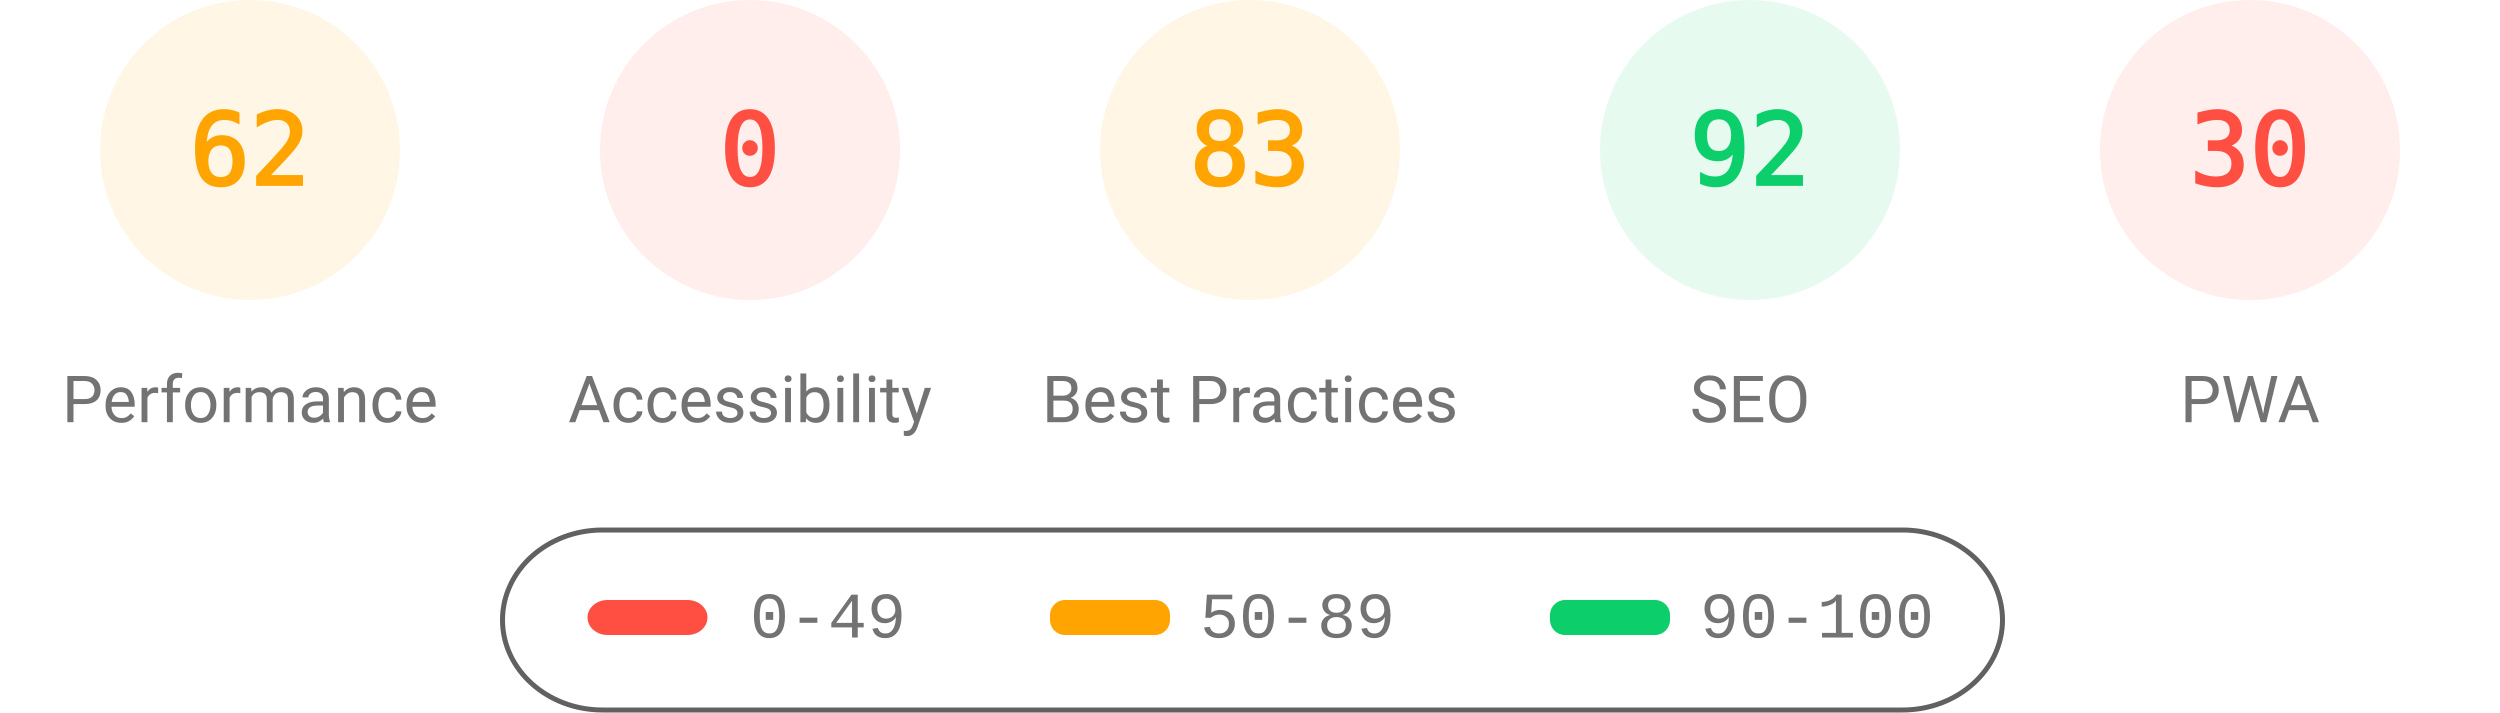
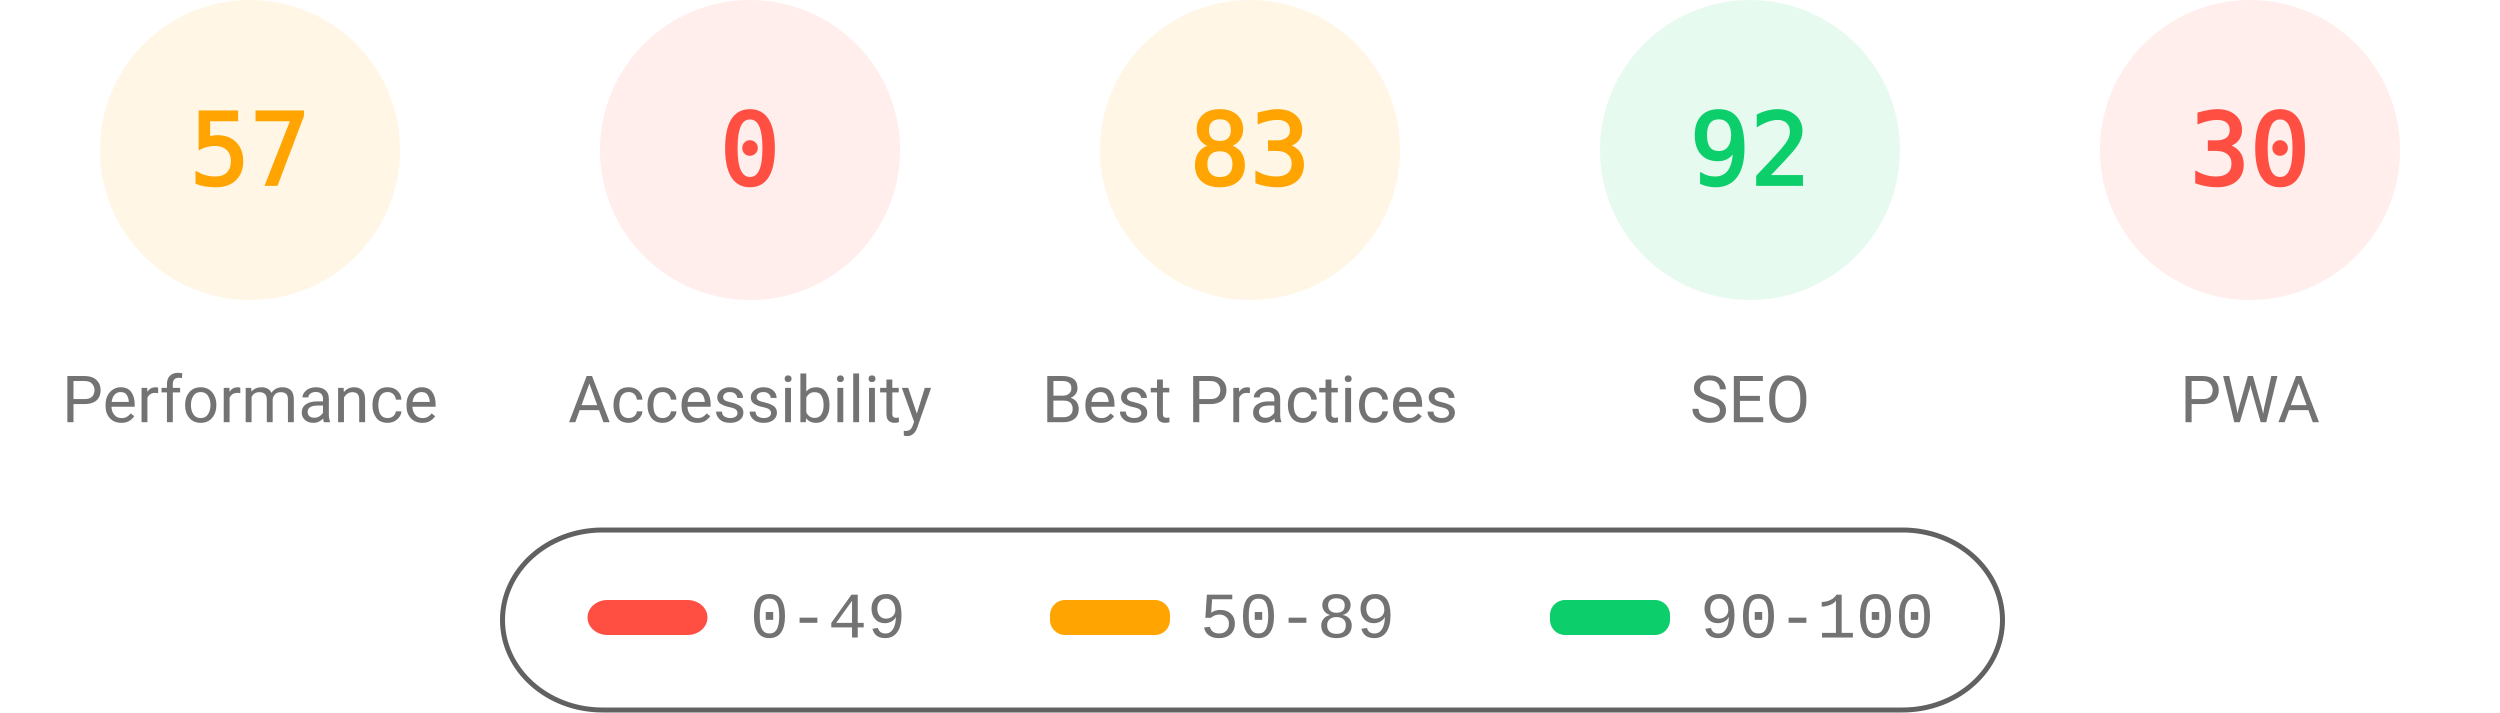
<svg xmlns="http://www.w3.org/2000/svg" fill="none" width="1000" height="285">
  <style>.gauge-base{opacity:.1}.gauge-arc{fill:none;animation-delay:250ms;stroke-linecap:round;transform:rotate(-90deg);transform-origin:100px 60px;animation:load-gauge 1s ease forwards}.guage-text{font-size:40px;font-family:monospace;text-align:center}.guage-red{color:#ff4e42;fill:#ff4e42;stroke:#ff4e42}.guage-orange{color:#ffa400;fill:#ffa400;stroke:#ffa400}.guage-green{color:#0cce6b;fill:#0cce6b;stroke:#0cce6b}.guage-undefined{color:#5c5c5c;fill:#5c5c5c;stroke:#5c5c5c}.guage-title{color:#737373;fill:#737373;stroke:none;font-size:26px;line-height:26px;font-family:Roboto,Halvetica,Arial,sans-serif}@keyframes load-gauge{from{stroke-dasharray:0 352.858}}</style>
  <svg class="guage-div guage-perf guage-orange" viewBox="0 0 200 200" width="200" height="200">
    <circle class="gauge-base" r="56" cx="100" cy="60" stroke-width="8" />
-     <circle class="gauge-arc guage-arc-1" r="56" cx="100" cy="60" stroke-width="8" style="stroke-dasharray:218.152,351.858" />
-     <text class="guage-text" x="100" y="60" alignment-baseline="central" dominant-baseline="central" text-anchor="middle">62</text>
+     <circle class="gauge-arc guage-arc-1" r="56" cx="100" cy="60" stroke-width="8" style="stroke-dasharray:200.559,351.858" />
+     <text class="guage-text" x="100" y="60" alignment-baseline="central" dominant-baseline="central" text-anchor="middle">57</text>
    <text class="guage-title" x="100" y="160" alignment-baseline="central" dominant-baseline="central" text-anchor="middle">Performance</text>
  </svg>
  <svg class="guage-div guage-acc guage-red" viewBox="0 0 200 200" width="200" height="200" x="200">
    <circle class="gauge-base" r="56" cx="100" cy="60" stroke-width="8" />
    <circle class="gauge-arc guage-arc-2" r="56" cx="100" cy="60" stroke-width="8" style="stroke-dasharray:0,351.858" />
    <text class="guage-text" x="100" y="60" alignment-baseline="central" dominant-baseline="central" text-anchor="middle">0</text>
    <text class="guage-title" x="100" y="160" alignment-baseline="central" dominant-baseline="central" text-anchor="middle">Accessibility</text>
  </svg>
  <svg class="guage-div guage-best guage-orange" viewBox="0 0 200 200" width="200" height="200" x="400">
    <circle class="gauge-base" r="56" cx="100" cy="60" stroke-width="8" />
    <circle class="gauge-arc guage-arc-3" r="56" cx="100" cy="60" stroke-width="8" style="stroke-dasharray:292.042,351.858" />
    <text class="guage-text" x="100" y="60" alignment-baseline="central" dominant-baseline="central" text-anchor="middle">83</text>
    <text class="guage-title" x="100" y="160" alignment-baseline="central" dominant-baseline="central" text-anchor="middle">Best Practices</text>
  </svg>
  <svg class="guage-div guage-seo guage-green" viewBox="0 0 200 200" width="200" height="200" x="600">
    <circle class="gauge-base" r="56" cx="100" cy="60" stroke-width="8" />
    <circle class="gauge-arc guage-arc-4" r="56" cx="100" cy="60" stroke-width="8" style="stroke-dasharray:323.709,351.858" />
    <text class="guage-text" x="100" y="60" alignment-baseline="central" dominant-baseline="central" text-anchor="middle">92</text>
    <text class="guage-title" x="100" y="160" alignment-baseline="central" dominant-baseline="central" text-anchor="middle">SEO</text>
  </svg>
  <svg class="guage-div guage-pwa guage-red" viewBox="0 0 200 200" width="200" height="200" x="800">
    <circle class="gauge-base" r="56" cx="100" cy="60" stroke-width="8" />
    <circle class="gauge-arc guage-arc-4" r="56" cx="100" cy="60" stroke-width="8" style="stroke-dasharray:105.557,351.858" />
    <text class="guage-text" x="100" y="60" alignment-baseline="central" dominant-baseline="central" text-anchor="middle">30</text>
    <text class="guage-title" x="100" y="160" alignment-baseline="central" dominant-baseline="central" text-anchor="middle">PWA</text>
  </svg>
  <svg width="604" height="76" x="200" y="210">
    <path fill="none" id="canvas_background" d="M-1-1h604v80H-1z" />
    <rect fill-opacity="0" stroke="#616161" stroke-width="2" rx="40" id="svg_2" height="72" width="600" y="2" x="1" fill="#000" />
    <rect stroke="#000" rx="8" id="svg_3" height="14" width="48" y="30" x="35" stroke-opacity="null" stroke-width="0" fill="#ff4e42" />
    <rect stroke="#000" rx="6" id="svg_4" height="14" width="48" y="30" x="220" stroke-opacity="null" stroke-width="0" fill="#ffa400" />
    <rect stroke="#000" rx="6" id="svg_5" height="14" width="48" y="30" x="420" stroke-opacity="null" stroke-width="0" fill="#0cce6b" />
    <text xml:space="preserve" text-anchor="start" font-family="'Courier New', Courier, monospace" font-size="26" id="svg_6" y="45" x="100" stroke-opacity="null" stroke-width="0" stroke="#000" fill="#737373">0-49</text>
    <text xml:space="preserve" text-anchor="start" font-family="'Courier New', Courier, monospace" font-size="26" id="svg_7" y="45" x="280" stroke-opacity="null" stroke-width="0" stroke="#000" fill="#737373">50-89</text>
    <text xml:space="preserve" text-anchor="start" font-family="'Courier New', Courier, monospace" font-size="26" id="svg_8" y="45" x="480" stroke-opacity="null" stroke-width="0" stroke="#000" fill="#737373">90-100</text>
  </svg>
</svg>
